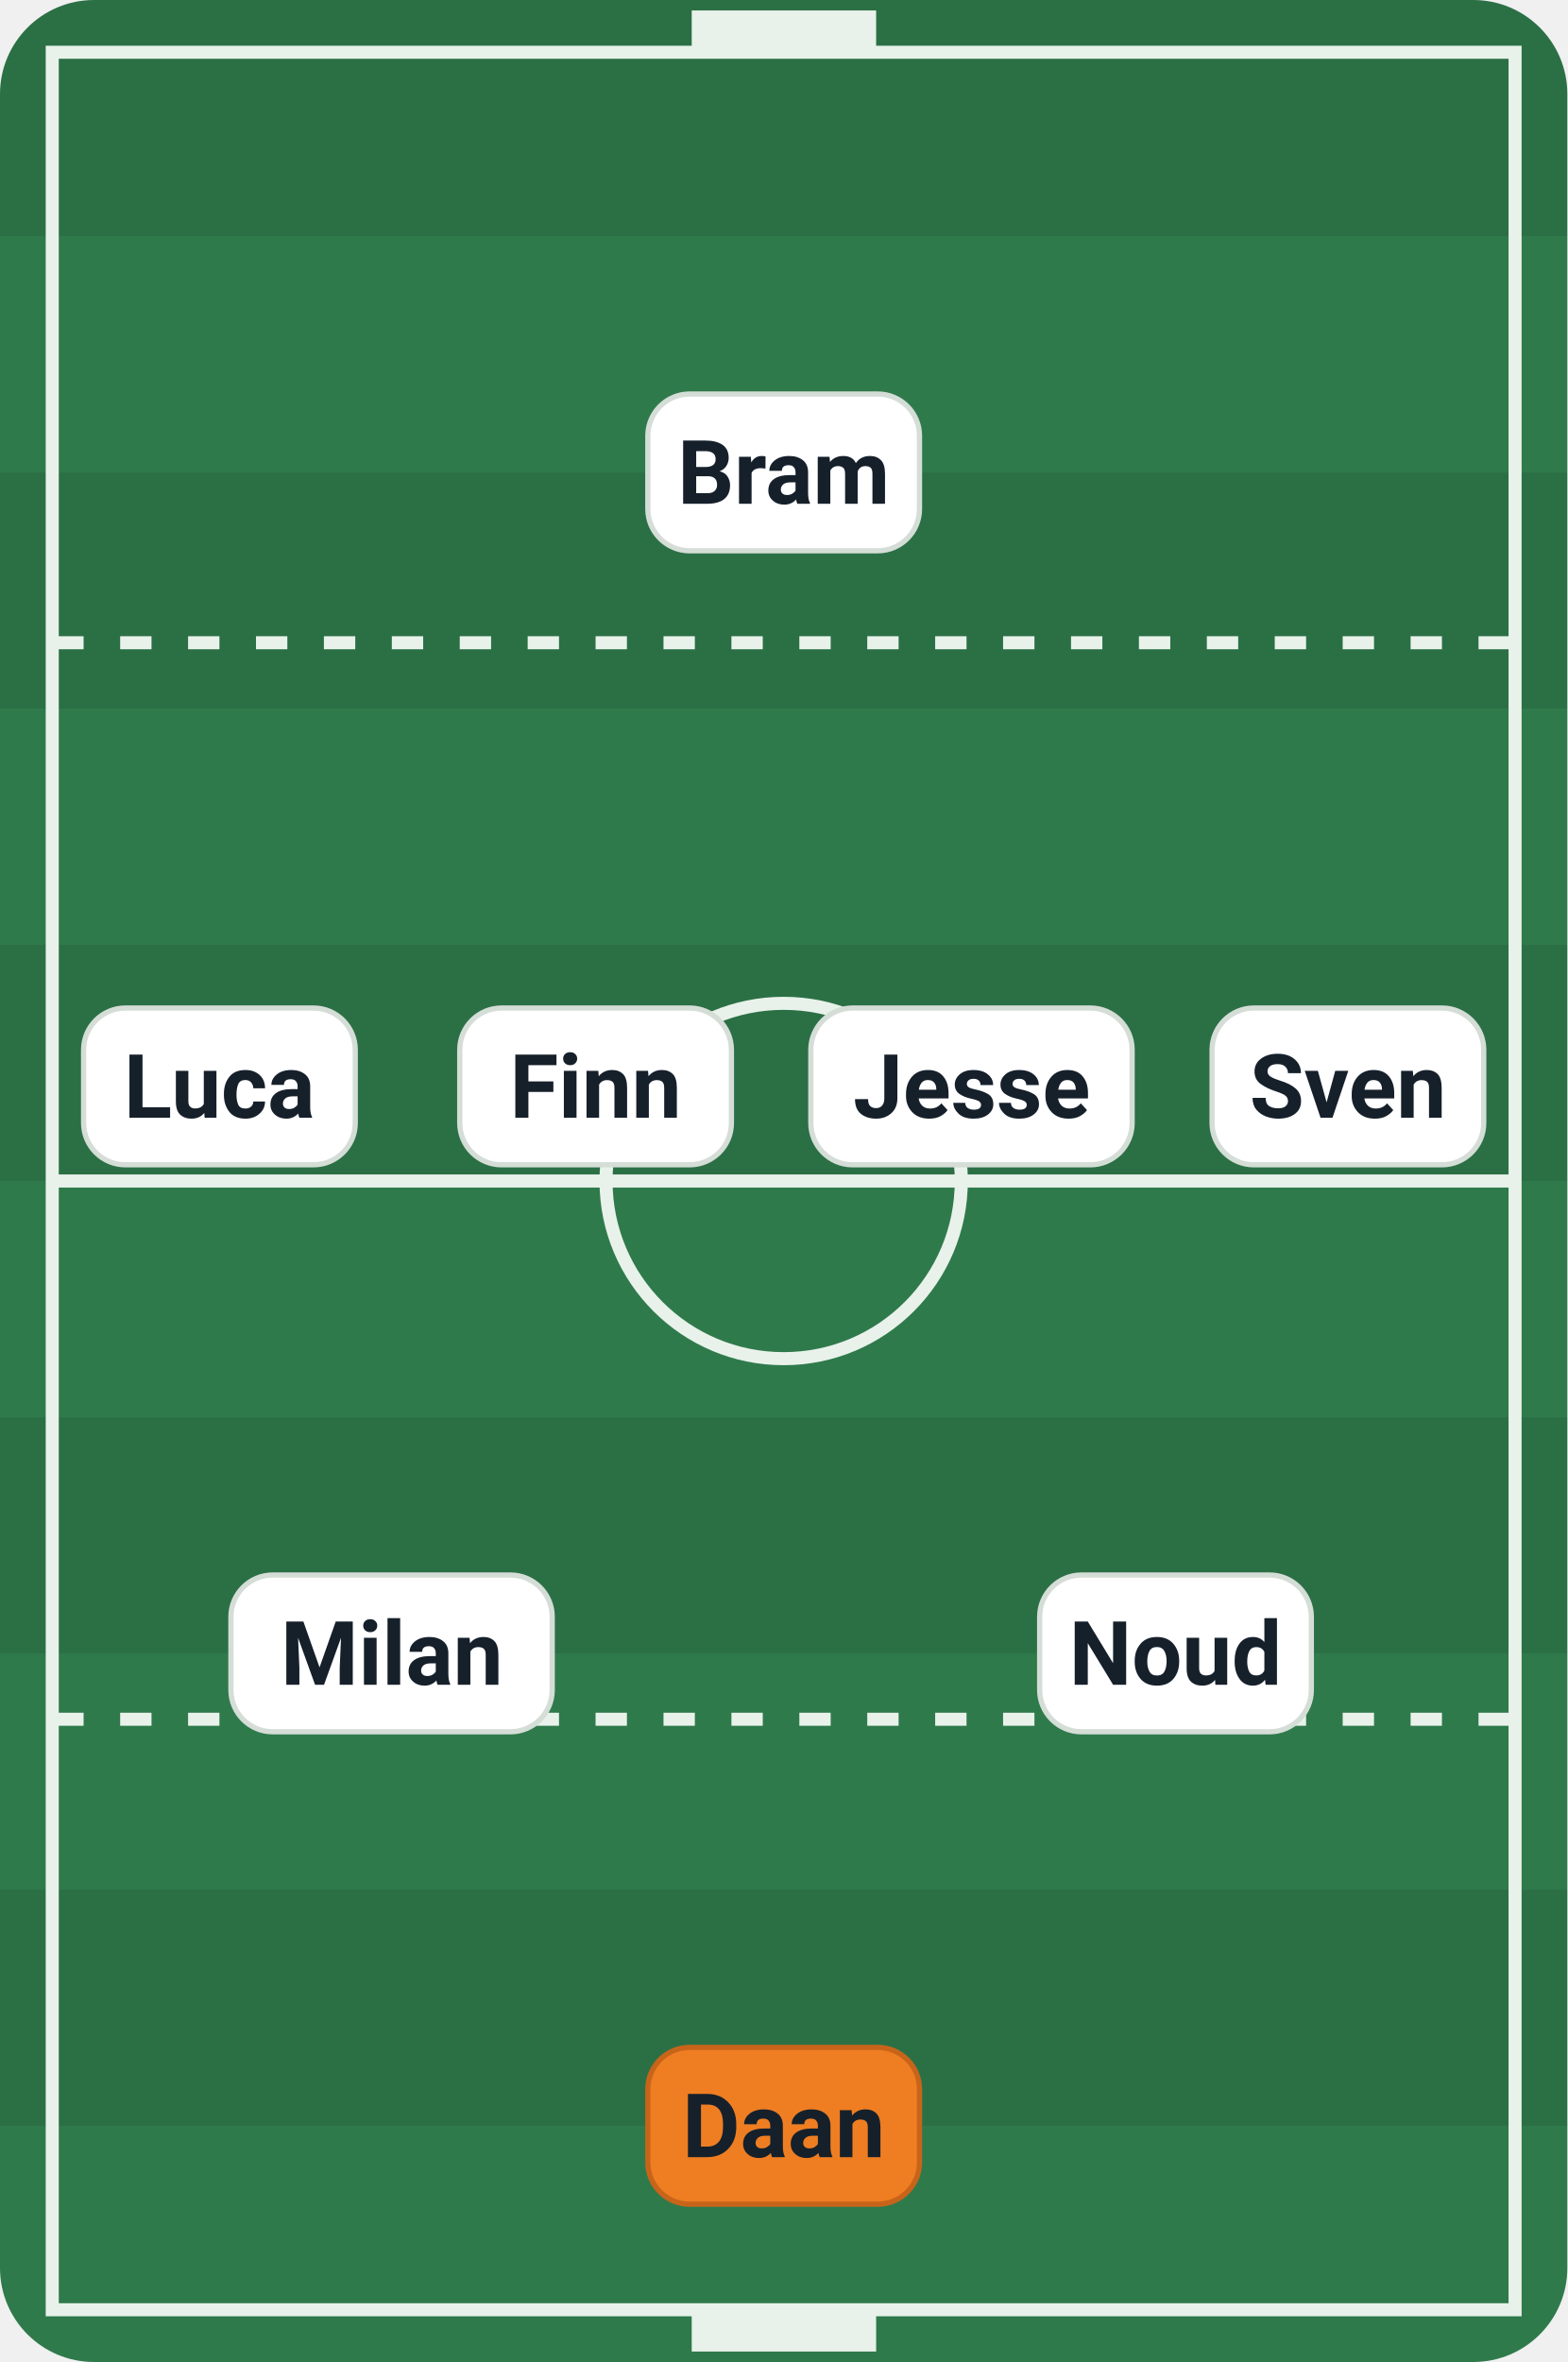
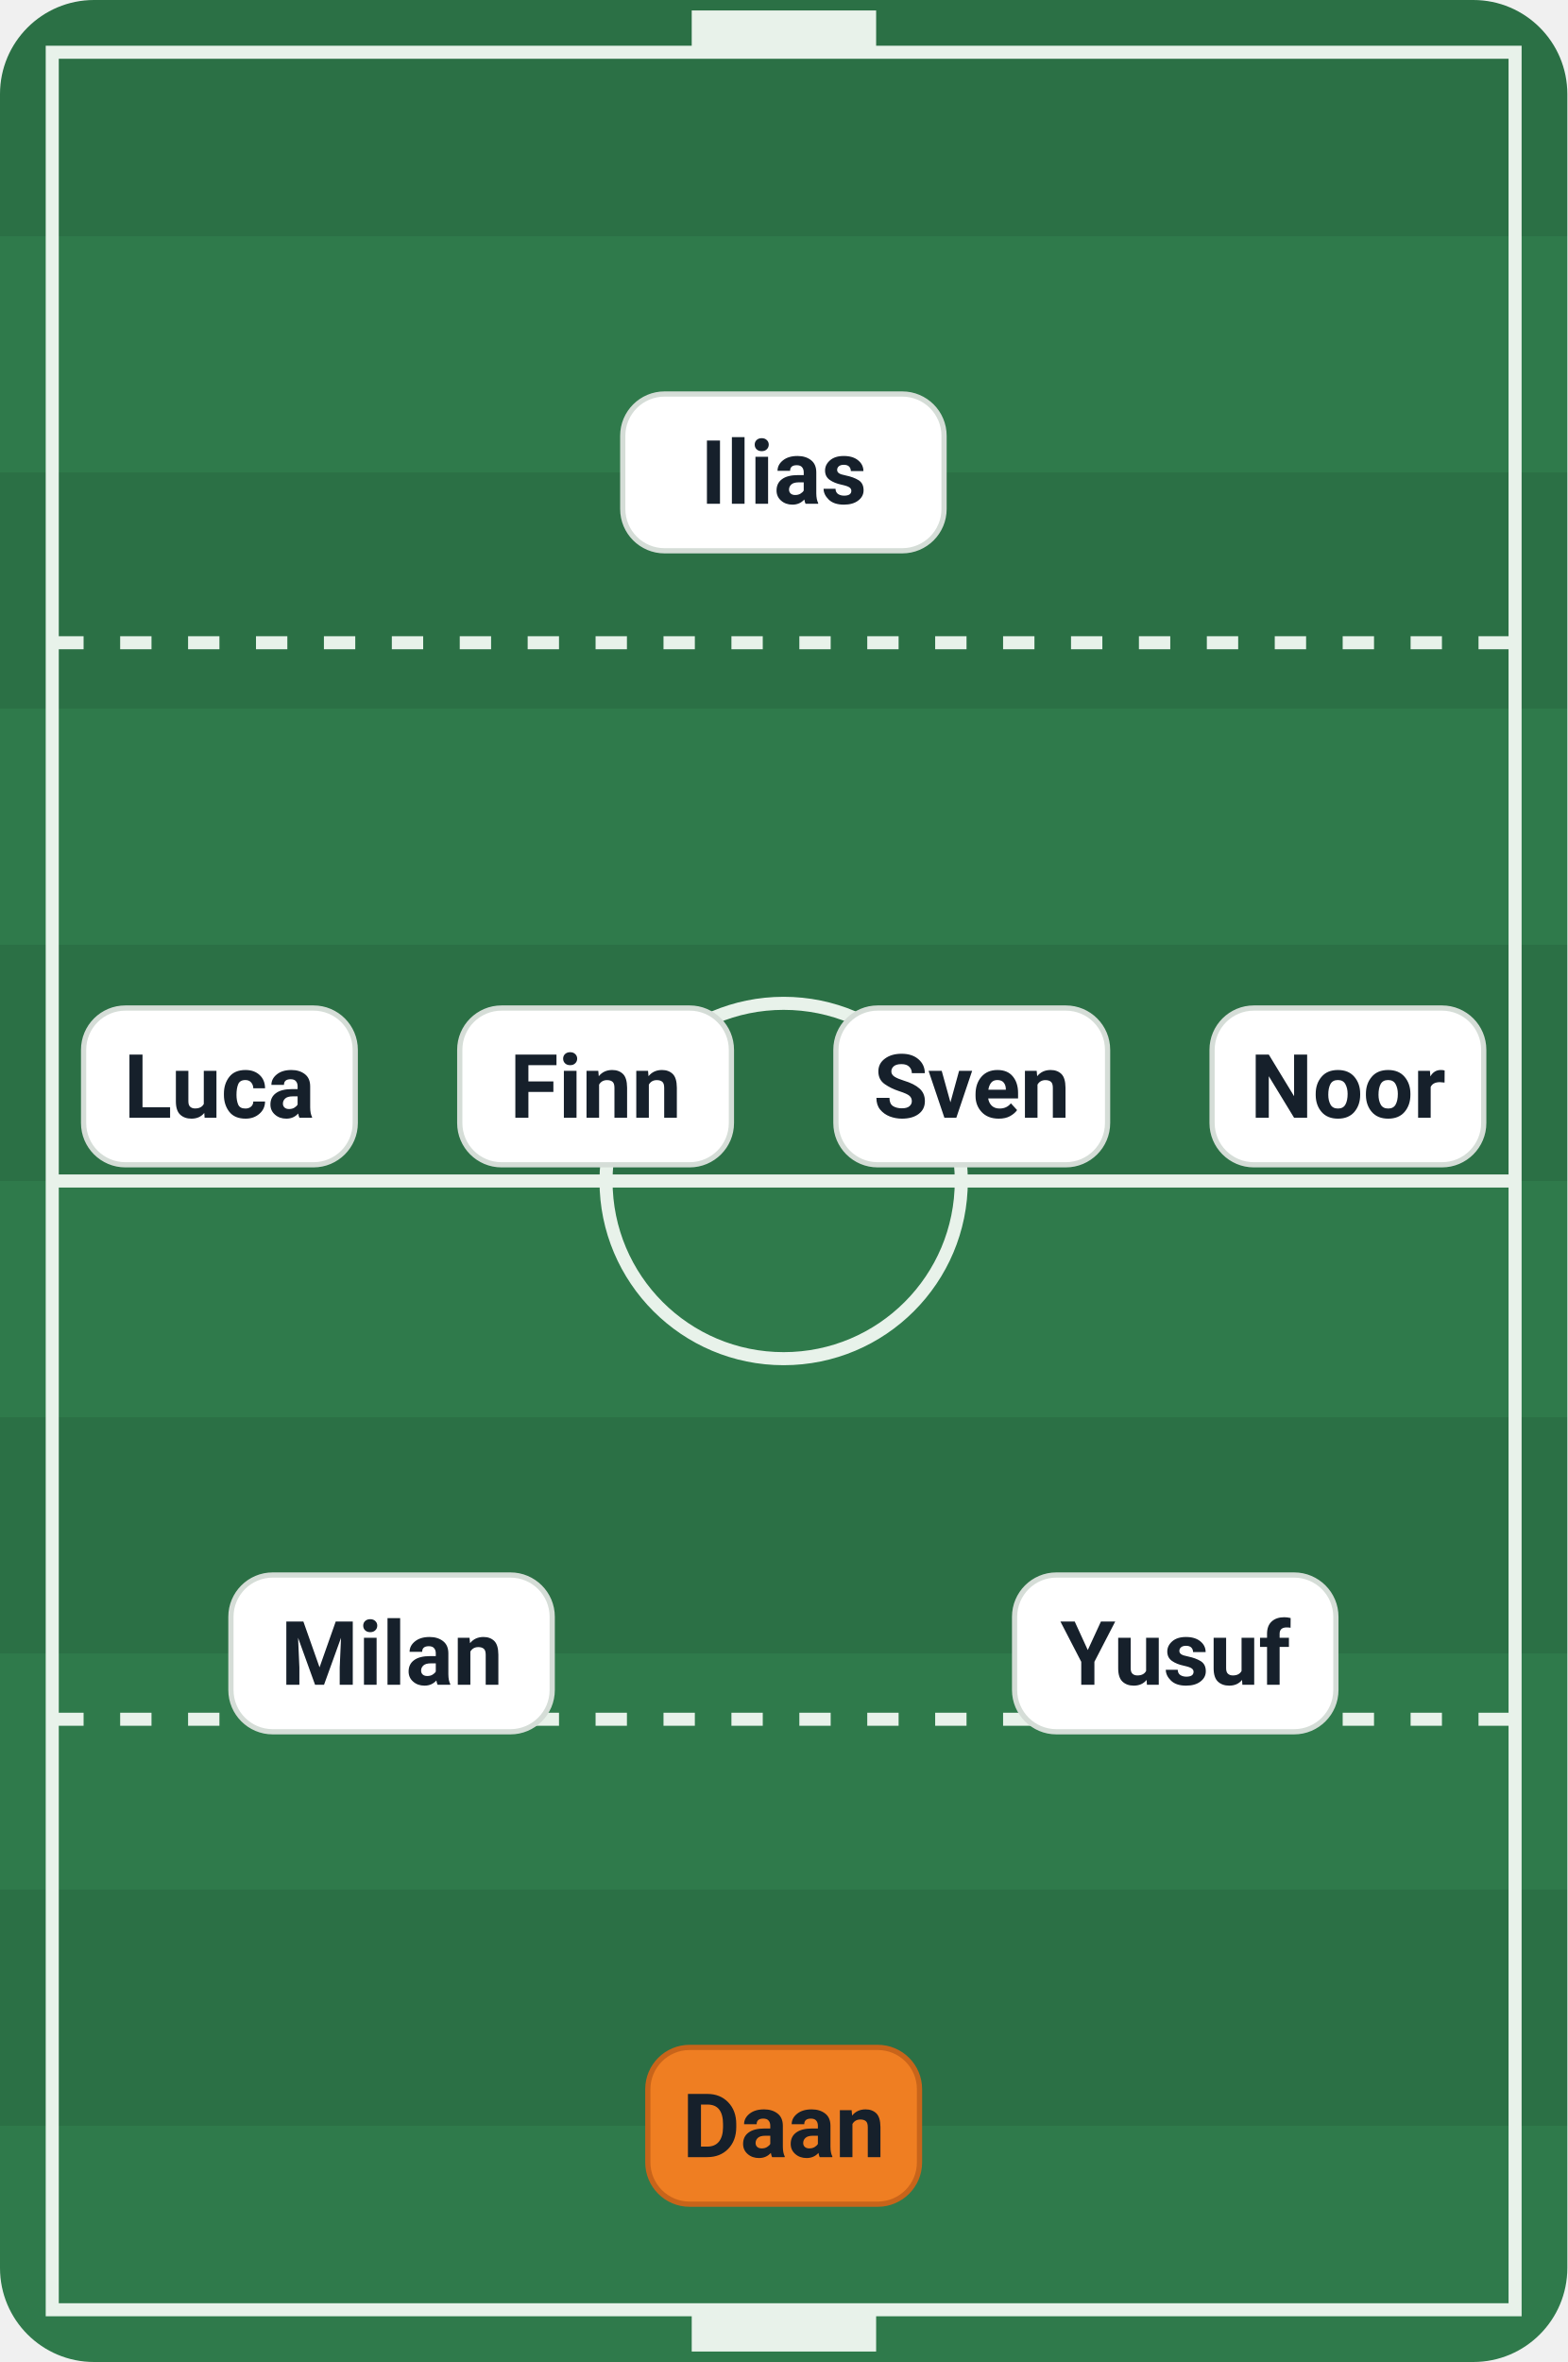
<svg xmlns="http://www.w3.org/2000/svg" viewBox="0 0 300 452" width="300" height="452" role="img" font-family="system-ui, -apple-system, Segoe UI, Roboto, sans-serif">
  <clipPath id="r">
    <rect width="300" height="452" rx="18" />
  </clipPath>
  <g clip-path="url(#r)">
    <rect x="0" y="0.0" width="300" height="45.2" fill="#2B7045" />
    <rect x="0" y="45.2" width="300" height="45.2" fill="#2F7A4B" />
    <rect x="0" y="90.4" width="300" height="45.2" fill="#2B7045" />
    <rect x="0" y="135.6" width="300" height="45.2" fill="#2F7A4B" />
    <rect x="0" y="180.8" width="300" height="45.2" fill="#2B7045" />
    <rect x="0" y="226.0" width="300" height="45.2" fill="#2F7A4B" />
    <rect x="0" y="271.2" width="300" height="45.2" fill="#2B7045" />
    <rect x="0" y="316.4" width="300" height="45.2" fill="#2F7A4B" />
    <rect x="0" y="361.6" width="300" height="45.2" fill="#2B7045" />
    <rect x="0" y="406.8" width="300" height="45.2" fill="#2F7A4B" />
    <rect x="10" y="10" width="280" height="432" fill="none" stroke="#E8F2EA" stroke-width="2.5" />
    <line x1="10" y1="226.0" x2="290" y2="226.0" fill="none" stroke="#E8F2EA" stroke-width="2.5" />
    <circle cx="150.0" cy="226.0" r="34" fill="none" stroke="#E8F2EA" stroke-width="2.5" />
    <line x1="10" y1="123.0" x2="290" y2="123.0" fill="none" stroke="#E8F2EA" stroke-width="2.5" stroke-dasharray="6 7" />
    <line x1="10" y1="329.0" x2="290" y2="329.0" fill="none" stroke="#E8F2EA" stroke-width="2.5" stroke-dasharray="6 7" />
    <rect x="132.4" y="2" width="35.3" height="8" fill="#E8F2EA" />
    <rect x="132.4" y="442" width="35.3" height="8" fill="#E8F2EA" />
  </g>
  <rect x="124.0" y="391.8" width="52.0" height="30" rx="8" fill="#EF7E22" stroke="#C8641A" />
  <text x="150.0" y="412.8" text-anchor="middle" font-size="17" font-weight="700" fill="#16202B">Daan</text>
  <rect x="44.2" y="301.4" width="61.5" height="30" rx="8" fill="#FFFFFF" stroke="#D5DDD7" />
  <text x="75.0" y="322.4" text-anchor="middle" font-size="17" font-weight="700" fill="#16202B">Milan</text>
-   <rect x="199.0" y="301.4" width="52.0" height="30" rx="8" fill="#FFFFFF" stroke="#D5DDD7" />
-   <text x="225.0" y="322.4" text-anchor="middle" font-size="17" font-weight="700" fill="#16202B">Noud</text>
+   <rect x="194.2" y="301.4" width="61.5" height="30" rx="8" fill="#FFFFFF" stroke="#D5DDD7" />
+   <text x="225.0" y="322.4" text-anchor="middle" font-size="17" font-weight="700" fill="#16202B">Yusuf</text>
  <rect x="16.0" y="192.9" width="52.0" height="30" rx="8" fill="#FFFFFF" stroke="#D5DDD7" />
  <text x="42.0" y="213.9" text-anchor="middle" font-size="17" font-weight="700" fill="#16202B">Luca</text>
  <rect x="88.0" y="192.9" width="52.0" height="30" rx="8" fill="#FFFFFF" stroke="#D5DDD7" />
  <text x="114.0" y="213.9" text-anchor="middle" font-size="17" font-weight="700" fill="#16202B">Finn</text>
-   <rect x="155.2" y="192.9" width="61.5" height="30" rx="8" fill="#FFFFFF" stroke="#D5DDD7" />
-   <text x="186.0" y="213.9" text-anchor="middle" font-size="17" font-weight="700" fill="#16202B">Jesse</text>
+   <rect x="160.0" y="192.9" width="52.0" height="30" rx="8" fill="#FFFFFF" stroke="#D5DDD7" />
+   <text x="186.0" y="213.9" text-anchor="middle" font-size="17" font-weight="700" fill="#16202B">Sven</text>
  <rect x="232.0" y="192.9" width="52.0" height="30" rx="8" fill="#FFFFFF" stroke="#D5DDD7" />
-   <text x="258.0" y="213.9" text-anchor="middle" font-size="17" font-weight="700" fill="#16202B">Sven</text>
-   <rect x="124.0" y="75.4" width="52.0" height="30" rx="8" fill="#FFFFFF" stroke="#D5DDD7" />
-   <text x="150.0" y="96.4" text-anchor="middle" font-size="17" font-weight="700" fill="#16202B">Bram</text>
+   <text x="258.0" y="213.9" text-anchor="middle" font-size="17" font-weight="700" fill="#16202B">Noor</text>
+   <rect x="119.2" y="75.4" width="61.5" height="30" rx="8" fill="#FFFFFF" stroke="#D5DDD7" />
+   <text x="150.0" y="96.4" text-anchor="middle" font-size="17" font-weight="700" fill="#16202B">Ilias</text>
</svg>
